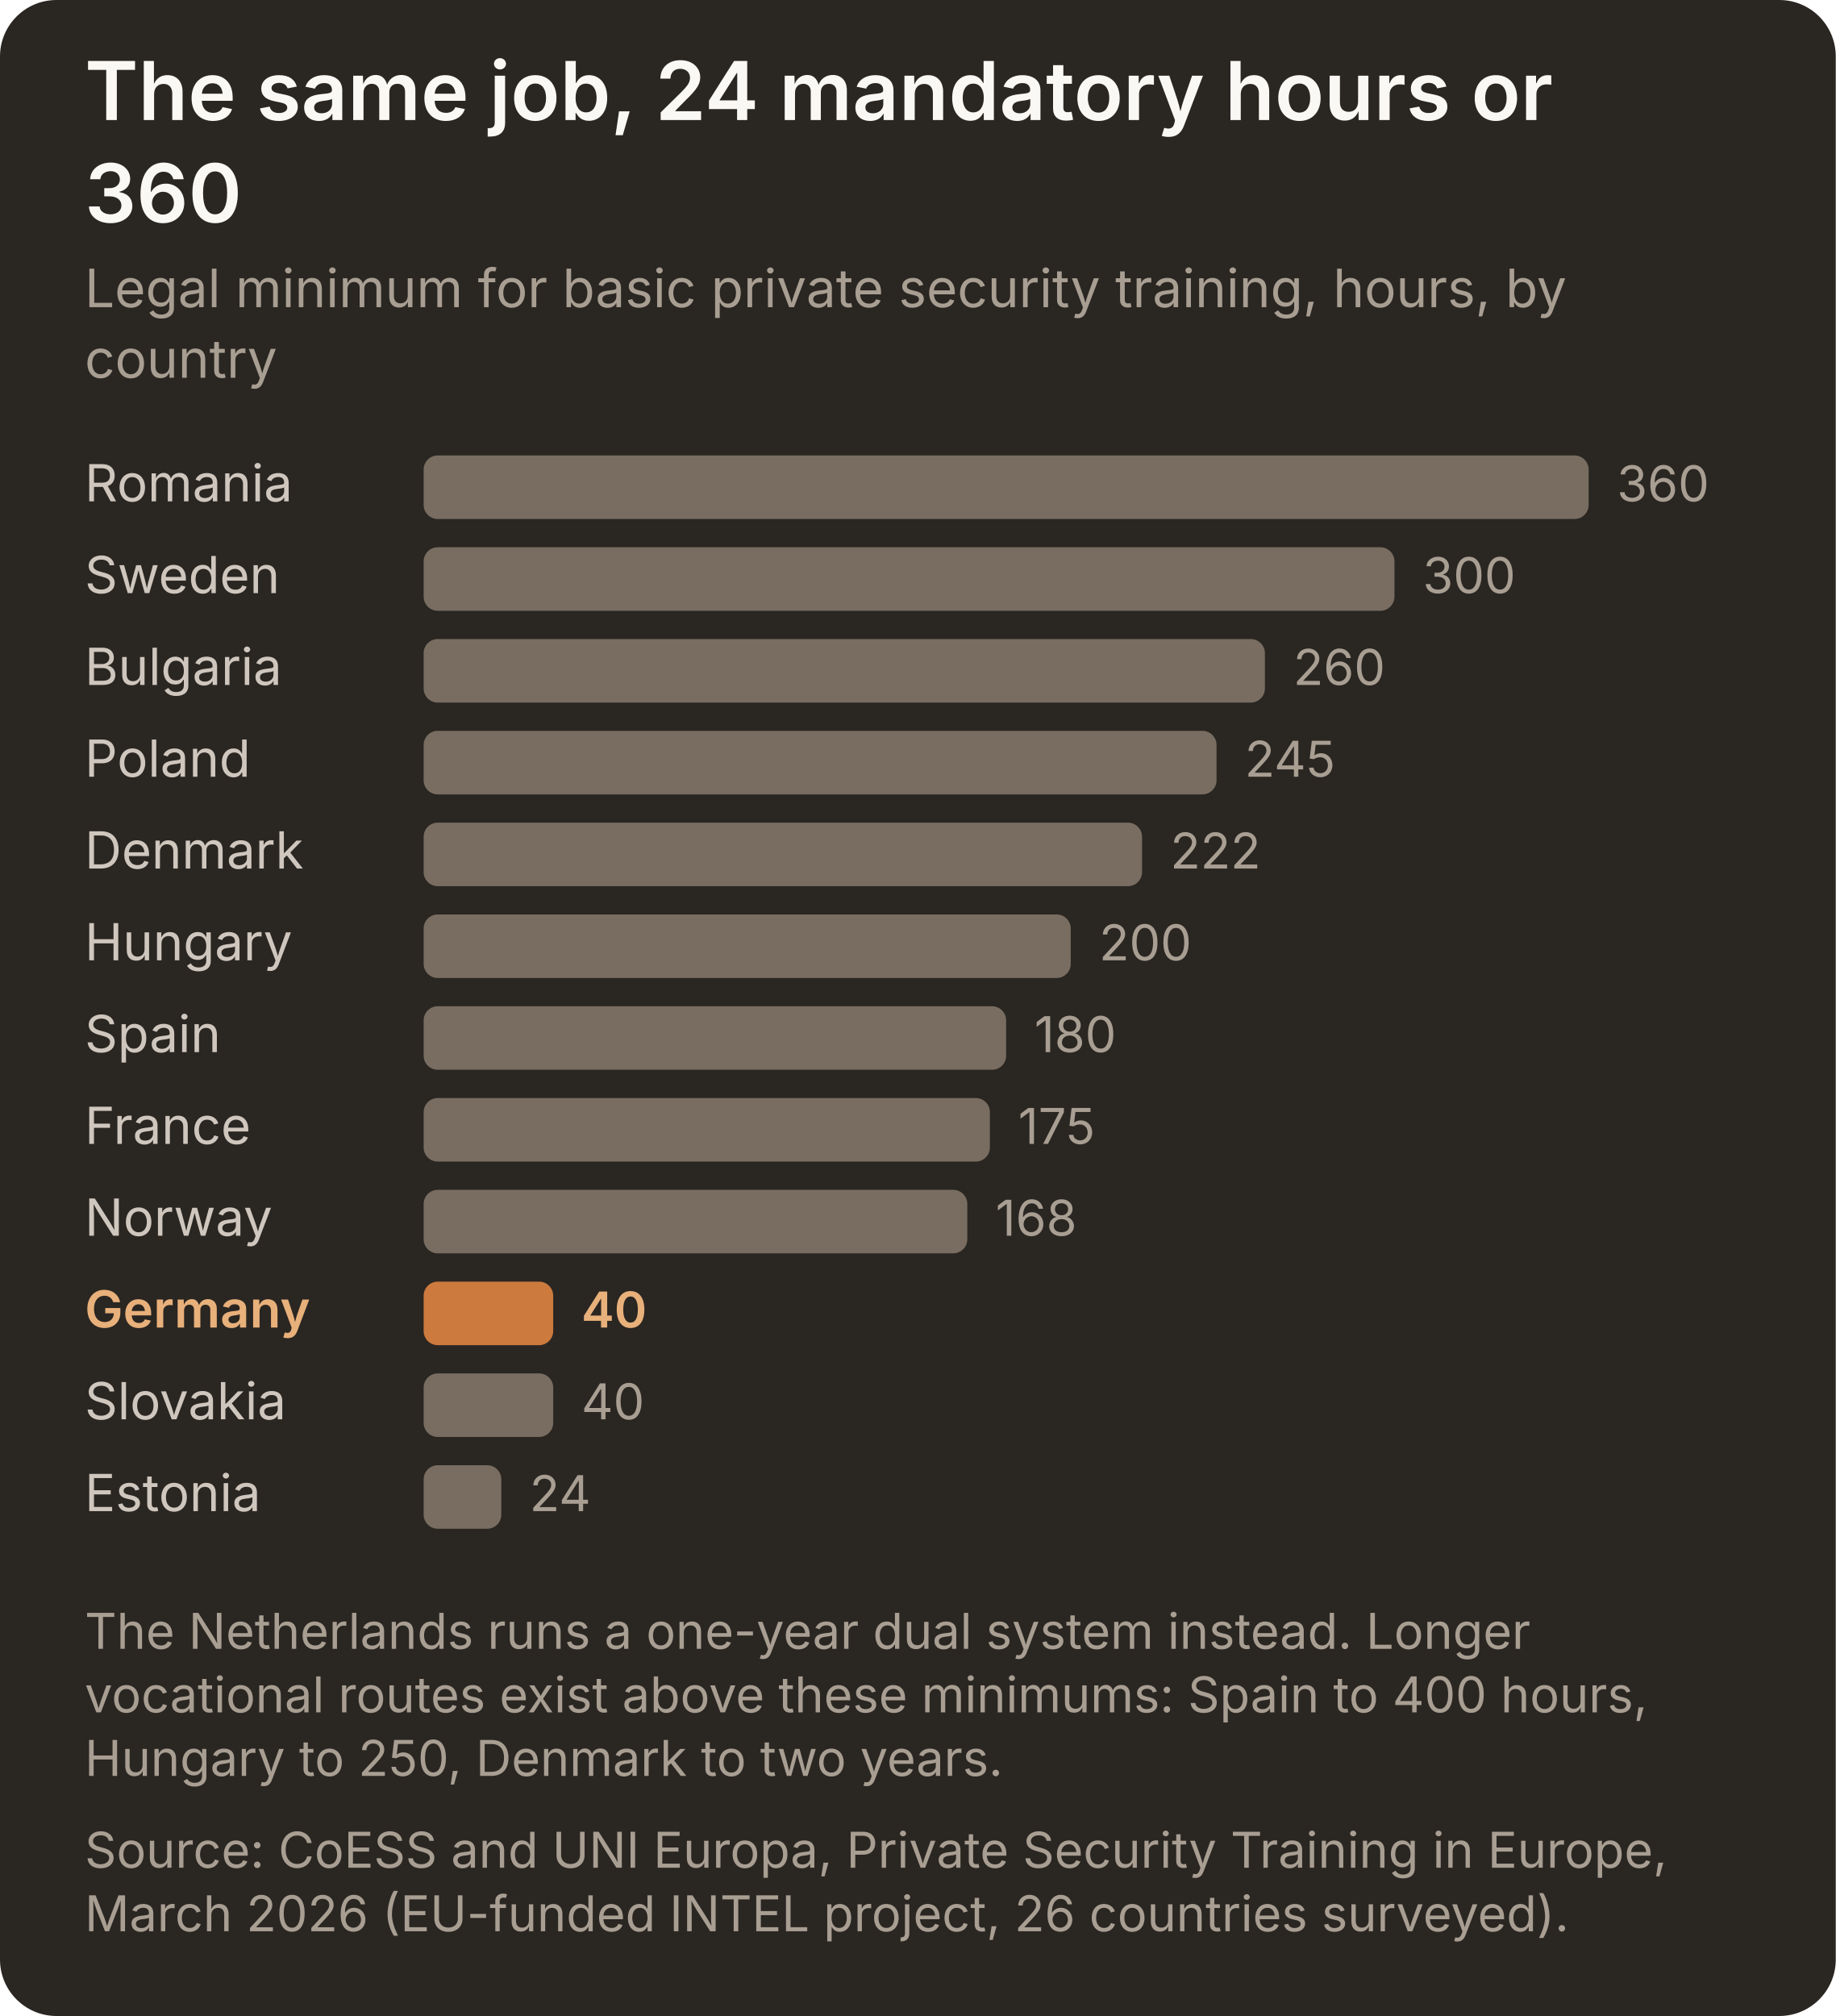
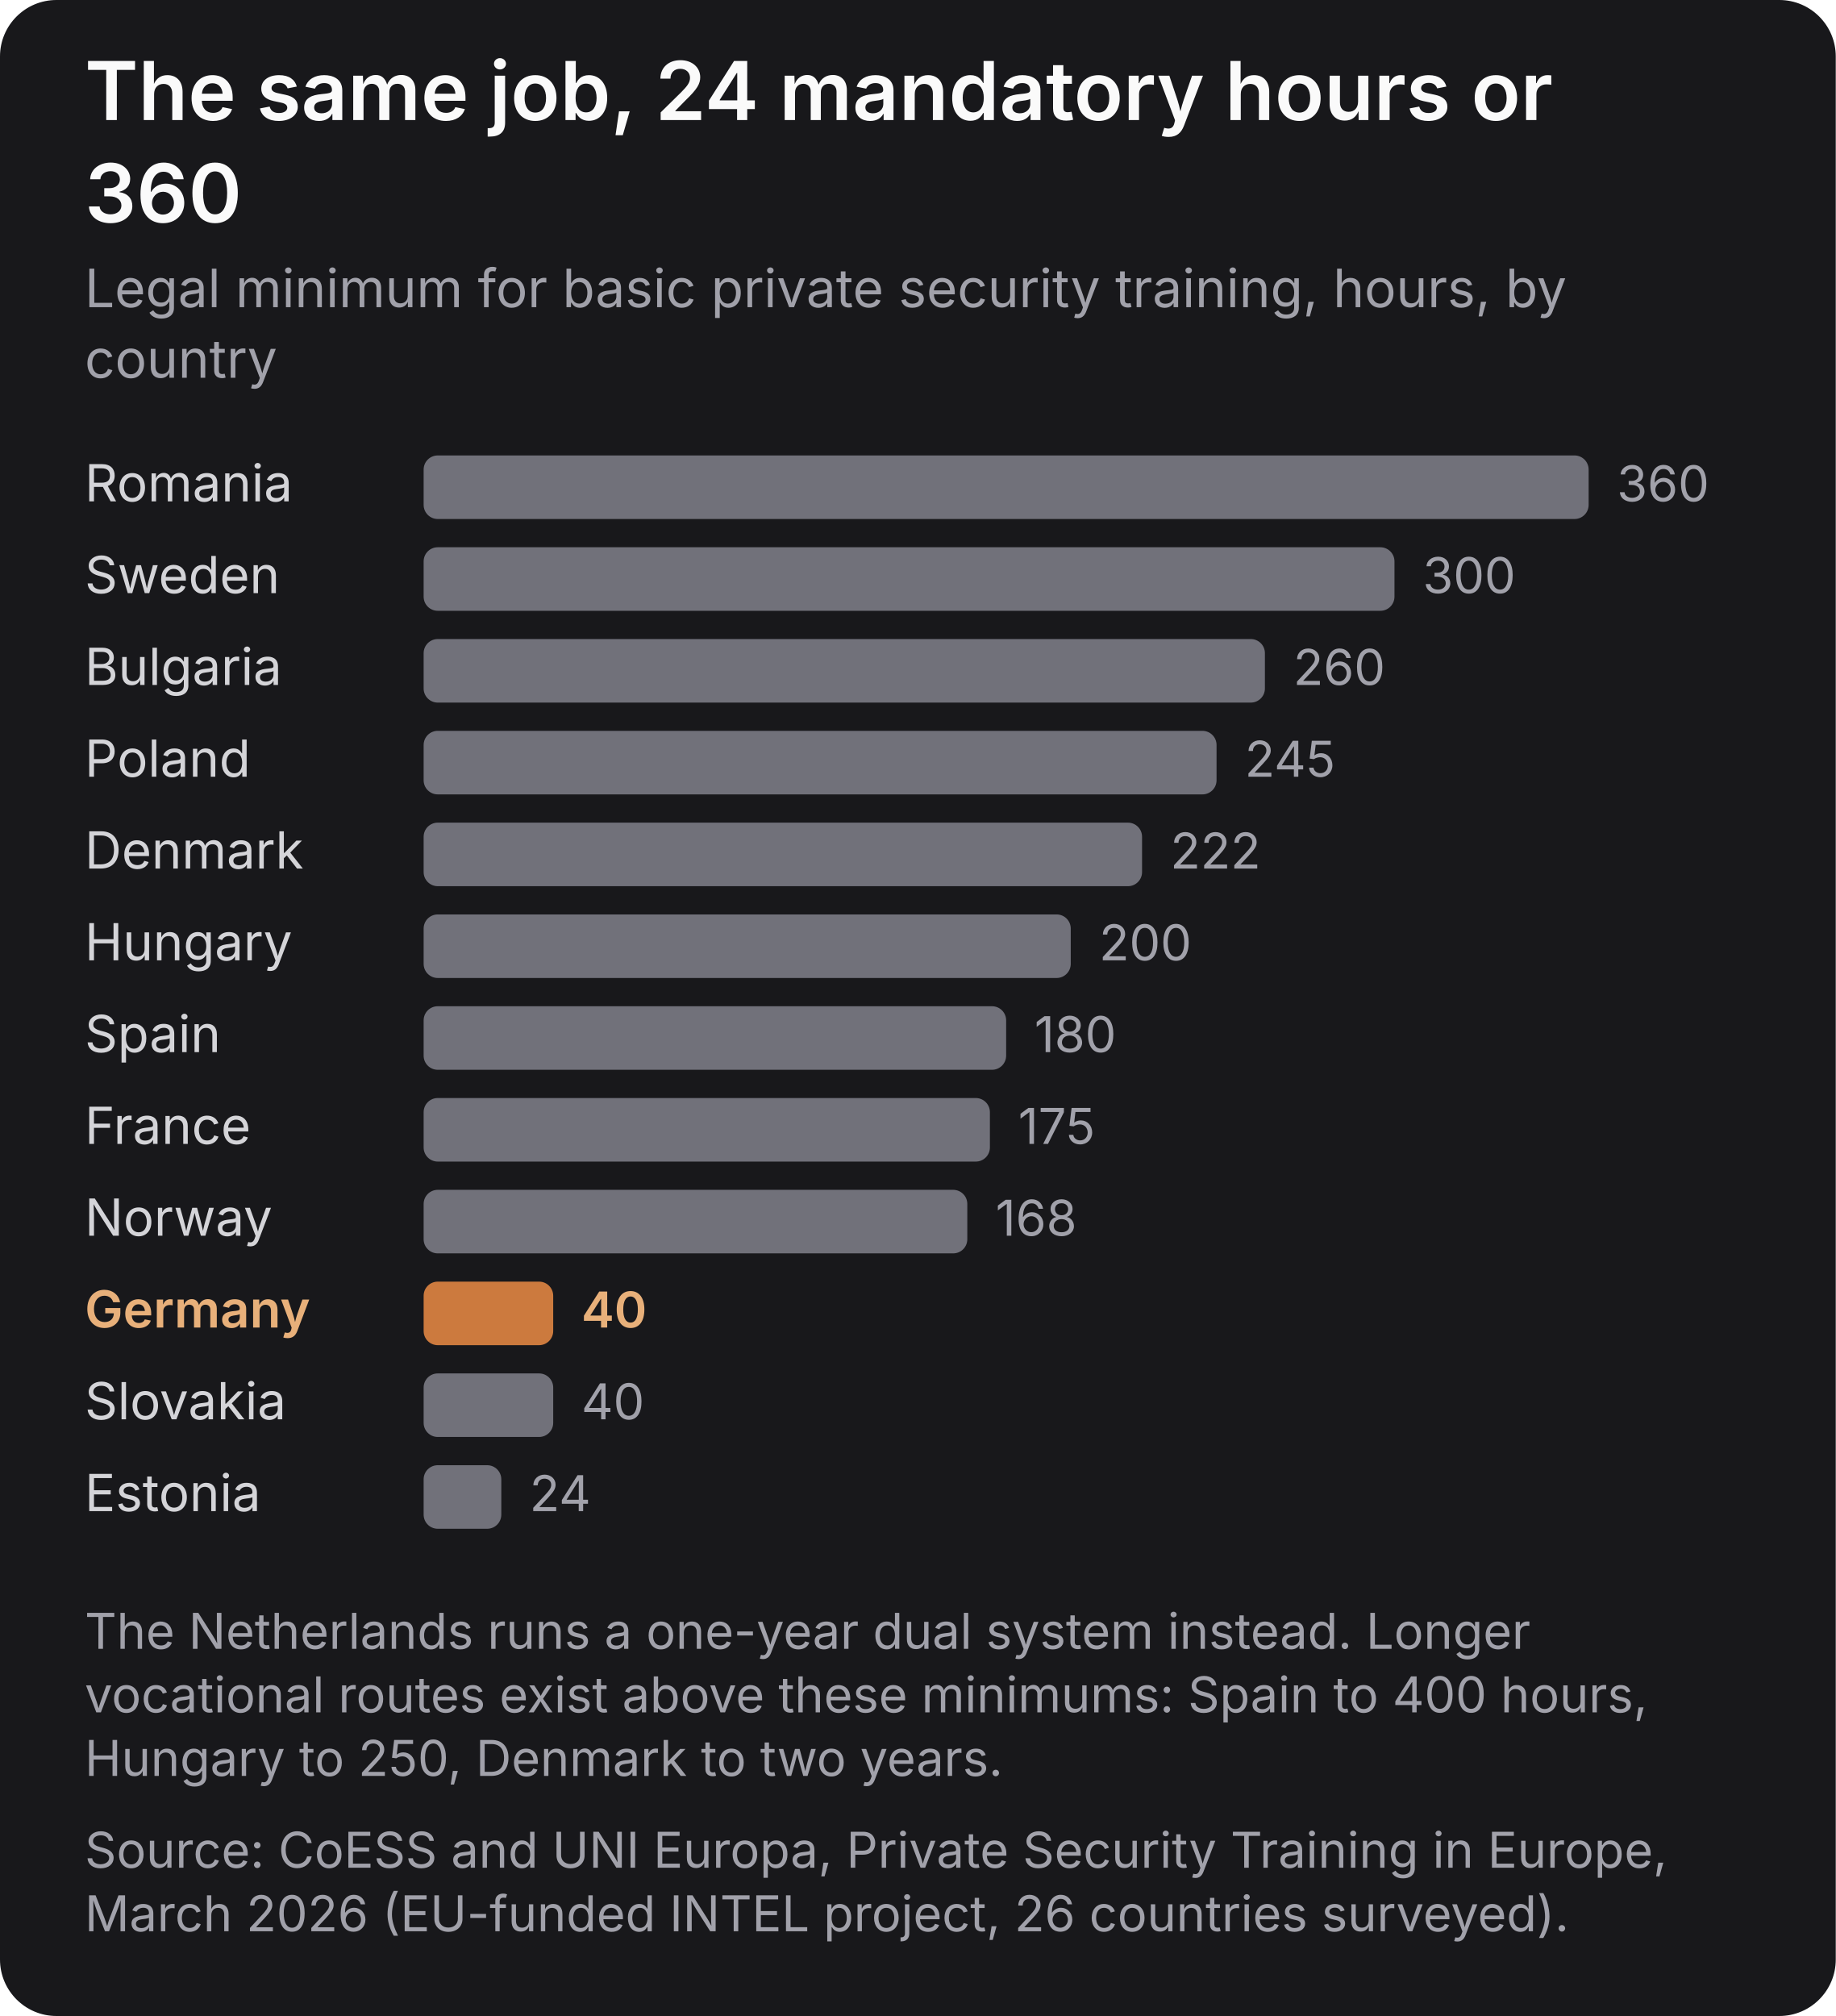
<svg xmlns="http://www.w3.org/2000/svg" width="520" height="571" viewBox="0 0 520 571" role="img" aria-label="Bar chart of the legal minimum for mandatory basic private security training by country: Romania 360 hours, Sweden 300, Bulgaria 260, Poland 245, Denmark 222, Hungary 200, Spain 180, France 175, Norway 168, Germany and Slovakia 40, Estonia 24. Source: CoESS and UNI Europa, Private Security Training in Europe, March 2026.">
  <defs>
    <marker id="ar" markerWidth="8" markerHeight="8" refX="6" refY="3" orient="auto">
-       <path d="M0,0 L6,3 L0,6 Z" fill="#a89e92" />
+       <path d="M0,0 L6,3 L0,6 Z" fill="#a1a1aa" />
    </marker>
  </defs>
-   <rect x="0" y="0" width="520" height="571" rx="16" fill="#2a2622" />
-   <text x="24" y="34" font-family="'Inter', system-ui, -apple-system, sans-serif" font-size="23" fill="#faf8f4" font-weight="600">The same job, 24 mandatory hours or</text>
-   <text x="24" y="63" font-family="'Inter', system-ui, -apple-system, sans-serif" font-size="23" fill="#faf8f4" font-weight="600">360</text>
-   <text x="24" y="87" font-family="'Inter', system-ui, -apple-system, sans-serif" font-size="15" fill="#a89e92">Legal minimum for basic private security training, hours, by</text>
-   <text x="24" y="107" font-family="'Inter', system-ui, -apple-system, sans-serif" font-size="15" fill="#a89e92">country</text>
-   <text x="24" y="142" font-family="'Inter', system-ui, -apple-system, sans-serif" font-size="14.5" fill="#cfc7be">Romania</text>
-   <rect x="120" y="129" width="330.0" height="18" rx="4" fill="#786d60" />
-   <text x="458.0" y="142" font-family="'Inter', system-ui, -apple-system, sans-serif" font-size="14" fill="#a89e92">360</text>
-   <text x="24" y="168" font-family="'Inter', system-ui, -apple-system, sans-serif" font-size="14.5" fill="#cfc7be">Sweden</text>
-   <rect x="120" y="155" width="275.0" height="18" rx="4" fill="#786d60" />
-   <text x="403.0" y="168" font-family="'Inter', system-ui, -apple-system, sans-serif" font-size="14" fill="#a89e92">300</text>
-   <text x="24" y="194" font-family="'Inter', system-ui, -apple-system, sans-serif" font-size="14.5" fill="#cfc7be">Bulgaria</text>
-   <rect x="120" y="181" width="238.3" height="18" rx="4" fill="#786d60" />
-   <text x="366.333" y="194" font-family="'Inter', system-ui, -apple-system, sans-serif" font-size="14" fill="#a89e92">260</text>
-   <text x="24" y="220" font-family="'Inter', system-ui, -apple-system, sans-serif" font-size="14.5" fill="#cfc7be">Poland</text>
-   <rect x="120" y="207" width="224.6" height="18" rx="4" fill="#786d60" />
-   <text x="352.583" y="220" font-family="'Inter', system-ui, -apple-system, sans-serif" font-size="14" fill="#a89e92">245</text>
-   <text x="24" y="246" font-family="'Inter', system-ui, -apple-system, sans-serif" font-size="14.5" fill="#cfc7be">Denmark</text>
-   <rect x="120" y="233" width="203.5" height="18" rx="4" fill="#786d60" />
-   <text x="331.5" y="246" font-family="'Inter', system-ui, -apple-system, sans-serif" font-size="14" fill="#a89e92">222</text>
-   <text x="24" y="272" font-family="'Inter', system-ui, -apple-system, sans-serif" font-size="14.5" fill="#cfc7be">Hungary</text>
-   <rect x="120" y="259" width="183.3" height="18" rx="4" fill="#786d60" />
-   <text x="311.333" y="272" font-family="'Inter', system-ui, -apple-system, sans-serif" font-size="14" fill="#a89e92">200</text>
-   <text x="24" y="298" font-family="'Inter', system-ui, -apple-system, sans-serif" font-size="14.5" fill="#cfc7be">Spain</text>
-   <rect x="120" y="285" width="165.0" height="18" rx="4" fill="#786d60" />
-   <text x="293.0" y="298" font-family="'Inter', system-ui, -apple-system, sans-serif" font-size="14" fill="#a89e92">180</text>
-   <text x="24" y="324" font-family="'Inter', system-ui, -apple-system, sans-serif" font-size="14.5" fill="#cfc7be">France</text>
-   <rect x="120" y="311" width="160.4" height="18" rx="4" fill="#786d60" />
-   <text x="288.417" y="324" font-family="'Inter', system-ui, -apple-system, sans-serif" font-size="14" fill="#a89e92">175</text>
-   <text x="24" y="350" font-family="'Inter', system-ui, -apple-system, sans-serif" font-size="14.5" fill="#cfc7be">Norway</text>
-   <rect x="120" y="337" width="154.0" height="18" rx="4" fill="#786d60" />
-   <text x="282.0" y="350" font-family="'Inter', system-ui, -apple-system, sans-serif" font-size="14" fill="#a89e92">168</text>
+   <rect x="0" y="0" width="520" height="571" rx="16" fill="#18181b" />
+   <text x="24" y="34" font-family="'Inter', system-ui, -apple-system, sans-serif" font-size="23" fill="#fafafa" font-weight="600">The same job, 24 mandatory hours or</text>
+   <text x="24" y="63" font-family="'Inter', system-ui, -apple-system, sans-serif" font-size="23" fill="#fafafa" font-weight="600">360</text>
+   <text x="24" y="87" font-family="'Inter', system-ui, -apple-system, sans-serif" font-size="15" fill="#a1a1aa">Legal minimum for basic private security training, hours, by</text>
+   <text x="24" y="107" font-family="'Inter', system-ui, -apple-system, sans-serif" font-size="15" fill="#a1a1aa">country</text>
+   <text x="24" y="142" font-family="'Inter', system-ui, -apple-system, sans-serif" font-size="14.5" fill="#d4d4d8">Romania</text>
+   <rect x="120" y="129" width="330.0" height="18" rx="4" fill="#71717a" />
+   <text x="458.0" y="142" font-family="'Inter', system-ui, -apple-system, sans-serif" font-size="14" fill="#a1a1aa">360</text>
+   <text x="24" y="168" font-family="'Inter', system-ui, -apple-system, sans-serif" font-size="14.5" fill="#d4d4d8">Sweden</text>
+   <rect x="120" y="155" width="275.0" height="18" rx="4" fill="#71717a" />
+   <text x="403.0" y="168" font-family="'Inter', system-ui, -apple-system, sans-serif" font-size="14" fill="#a1a1aa">300</text>
+   <text x="24" y="194" font-family="'Inter', system-ui, -apple-system, sans-serif" font-size="14.5" fill="#d4d4d8">Bulgaria</text>
+   <rect x="120" y="181" width="238.3" height="18" rx="4" fill="#71717a" />
+   <text x="366.333" y="194" font-family="'Inter', system-ui, -apple-system, sans-serif" font-size="14" fill="#a1a1aa">260</text>
+   <text x="24" y="220" font-family="'Inter', system-ui, -apple-system, sans-serif" font-size="14.5" fill="#d4d4d8">Poland</text>
+   <rect x="120" y="207" width="224.6" height="18" rx="4" fill="#71717a" />
+   <text x="352.583" y="220" font-family="'Inter', system-ui, -apple-system, sans-serif" font-size="14" fill="#a1a1aa">245</text>
+   <text x="24" y="246" font-family="'Inter', system-ui, -apple-system, sans-serif" font-size="14.5" fill="#d4d4d8">Denmark</text>
+   <rect x="120" y="233" width="203.5" height="18" rx="4" fill="#71717a" />
+   <text x="331.5" y="246" font-family="'Inter', system-ui, -apple-system, sans-serif" font-size="14" fill="#a1a1aa">222</text>
+   <text x="24" y="272" font-family="'Inter', system-ui, -apple-system, sans-serif" font-size="14.5" fill="#d4d4d8">Hungary</text>
+   <rect x="120" y="259" width="183.3" height="18" rx="4" fill="#71717a" />
+   <text x="311.333" y="272" font-family="'Inter', system-ui, -apple-system, sans-serif" font-size="14" fill="#a1a1aa">200</text>
+   <text x="24" y="298" font-family="'Inter', system-ui, -apple-system, sans-serif" font-size="14.5" fill="#d4d4d8">Spain</text>
+   <rect x="120" y="285" width="165.0" height="18" rx="4" fill="#71717a" />
+   <text x="293.0" y="298" font-family="'Inter', system-ui, -apple-system, sans-serif" font-size="14" fill="#a1a1aa">180</text>
+   <text x="24" y="324" font-family="'Inter', system-ui, -apple-system, sans-serif" font-size="14.5" fill="#d4d4d8">France</text>
+   <rect x="120" y="311" width="160.4" height="18" rx="4" fill="#71717a" />
+   <text x="288.417" y="324" font-family="'Inter', system-ui, -apple-system, sans-serif" font-size="14" fill="#a1a1aa">175</text>
+   <text x="24" y="350" font-family="'Inter', system-ui, -apple-system, sans-serif" font-size="14.5" fill="#d4d4d8">Norway</text>
+   <rect x="120" y="337" width="154.0" height="18" rx="4" fill="#71717a" />
+   <text x="282.0" y="350" font-family="'Inter', system-ui, -apple-system, sans-serif" font-size="14" fill="#a1a1aa">168</text>
  <text x="24" y="376" font-family="'Inter', system-ui, -apple-system, sans-serif" font-size="14.5" fill="#e8b07a" font-weight="600">Germany</text>
  <rect x="120" y="363" width="36.7" height="18" rx="4" fill="#cc7a3e" />
  <text x="164.667" y="376" font-family="'Inter', system-ui, -apple-system, sans-serif" font-size="14" fill="#e8b07a" font-weight="600">40</text>
-   <text x="24" y="402" font-family="'Inter', system-ui, -apple-system, sans-serif" font-size="14.5" fill="#cfc7be">Slovakia</text>
-   <rect x="120" y="389" width="36.7" height="18" rx="4" fill="#786d60" />
-   <text x="164.667" y="402" font-family="'Inter', system-ui, -apple-system, sans-serif" font-size="14" fill="#a89e92">40</text>
-   <text x="24" y="428" font-family="'Inter', system-ui, -apple-system, sans-serif" font-size="14.5" fill="#cfc7be">Estonia</text>
-   <rect x="120" y="415" width="22.0" height="18" rx="4" fill="#786d60" />
-   <text x="150.0" y="428" font-family="'Inter', system-ui, -apple-system, sans-serif" font-size="14" fill="#a89e92">24</text>
-   <text x="24" y="467" font-family="'Inter', system-ui, -apple-system, sans-serif" font-size="14" fill="#a89e92">The Netherlands runs a one-year dual system instead. Longer</text>
-   <text x="24" y="485" font-family="'Inter', system-ui, -apple-system, sans-serif" font-size="14" fill="#a89e92">vocational routes exist above these minimums: Spain to 400 hours,</text>
-   <text x="24" y="503" font-family="'Inter', system-ui, -apple-system, sans-serif" font-size="14" fill="#a89e92">Hungary to 250, Denmark to two years.</text>
-   <text x="24" y="529" font-family="'Inter', system-ui, -apple-system, sans-serif" font-size="14" fill="#a89e92">Source: CoESS and UNI Europa, Private Security Training in Europe,</text>
-   <text x="24" y="547" font-family="'Inter', system-ui, -apple-system, sans-serif" font-size="14" fill="#a89e92">March 2026 (EU-funded INTEL project, 26 countries surveyed).</text>
+   <text x="24" y="402" font-family="'Inter', system-ui, -apple-system, sans-serif" font-size="14.5" fill="#d4d4d8">Slovakia</text>
+   <rect x="120" y="389" width="36.7" height="18" rx="4" fill="#71717a" />
+   <text x="164.667" y="402" font-family="'Inter', system-ui, -apple-system, sans-serif" font-size="14" fill="#a1a1aa">40</text>
+   <text x="24" y="428" font-family="'Inter', system-ui, -apple-system, sans-serif" font-size="14.5" fill="#d4d4d8">Estonia</text>
+   <rect x="120" y="415" width="22.0" height="18" rx="4" fill="#71717a" />
+   <text x="150.0" y="428" font-family="'Inter', system-ui, -apple-system, sans-serif" font-size="14" fill="#a1a1aa">24</text>
+   <text x="24" y="467" font-family="'Inter', system-ui, -apple-system, sans-serif" font-size="14" fill="#a1a1aa">The Netherlands runs a one-year dual system instead. Longer</text>
+   <text x="24" y="485" font-family="'Inter', system-ui, -apple-system, sans-serif" font-size="14" fill="#a1a1aa">vocational routes exist above these minimums: Spain to 400 hours,</text>
+   <text x="24" y="503" font-family="'Inter', system-ui, -apple-system, sans-serif" font-size="14" fill="#a1a1aa">Hungary to 250, Denmark to two years.</text>
+   <text x="24" y="529" font-family="'Inter', system-ui, -apple-system, sans-serif" font-size="14" fill="#a1a1aa">Source: CoESS and UNI Europa, Private Security Training in Europe,</text>
+   <text x="24" y="547" font-family="'Inter', system-ui, -apple-system, sans-serif" font-size="14" fill="#a1a1aa">March 2026 (EU-funded INTEL project, 26 countries surveyed).</text>
</svg>
